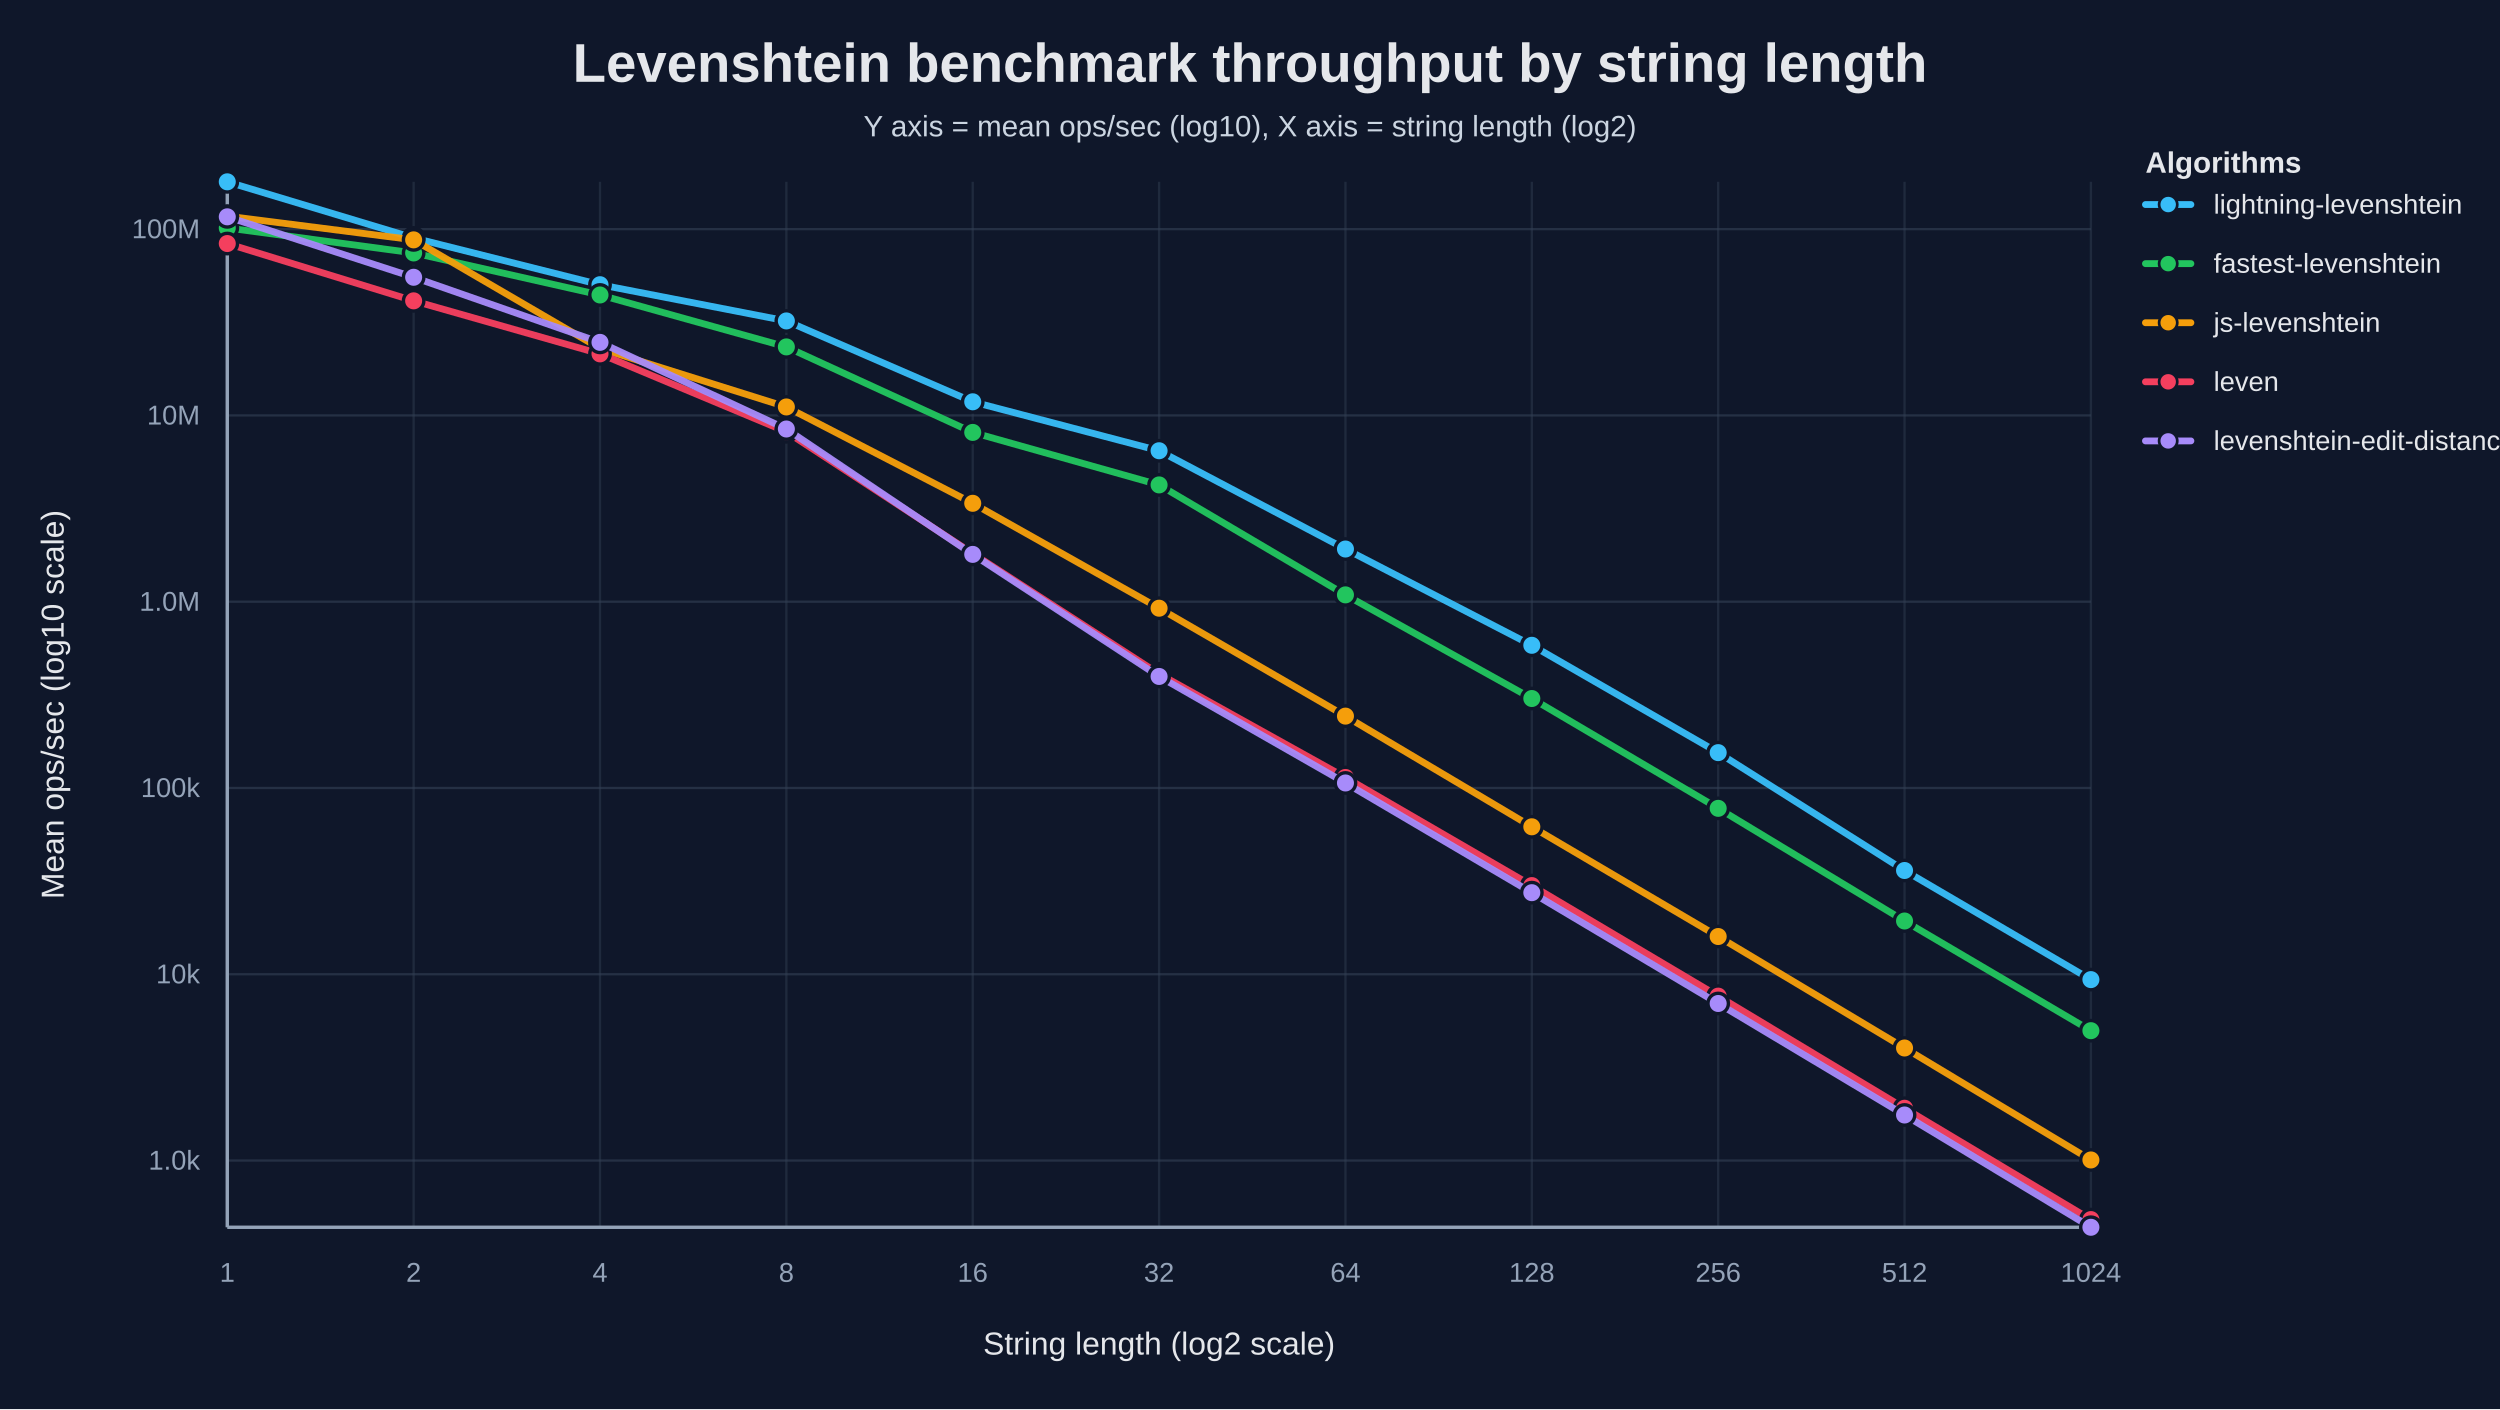
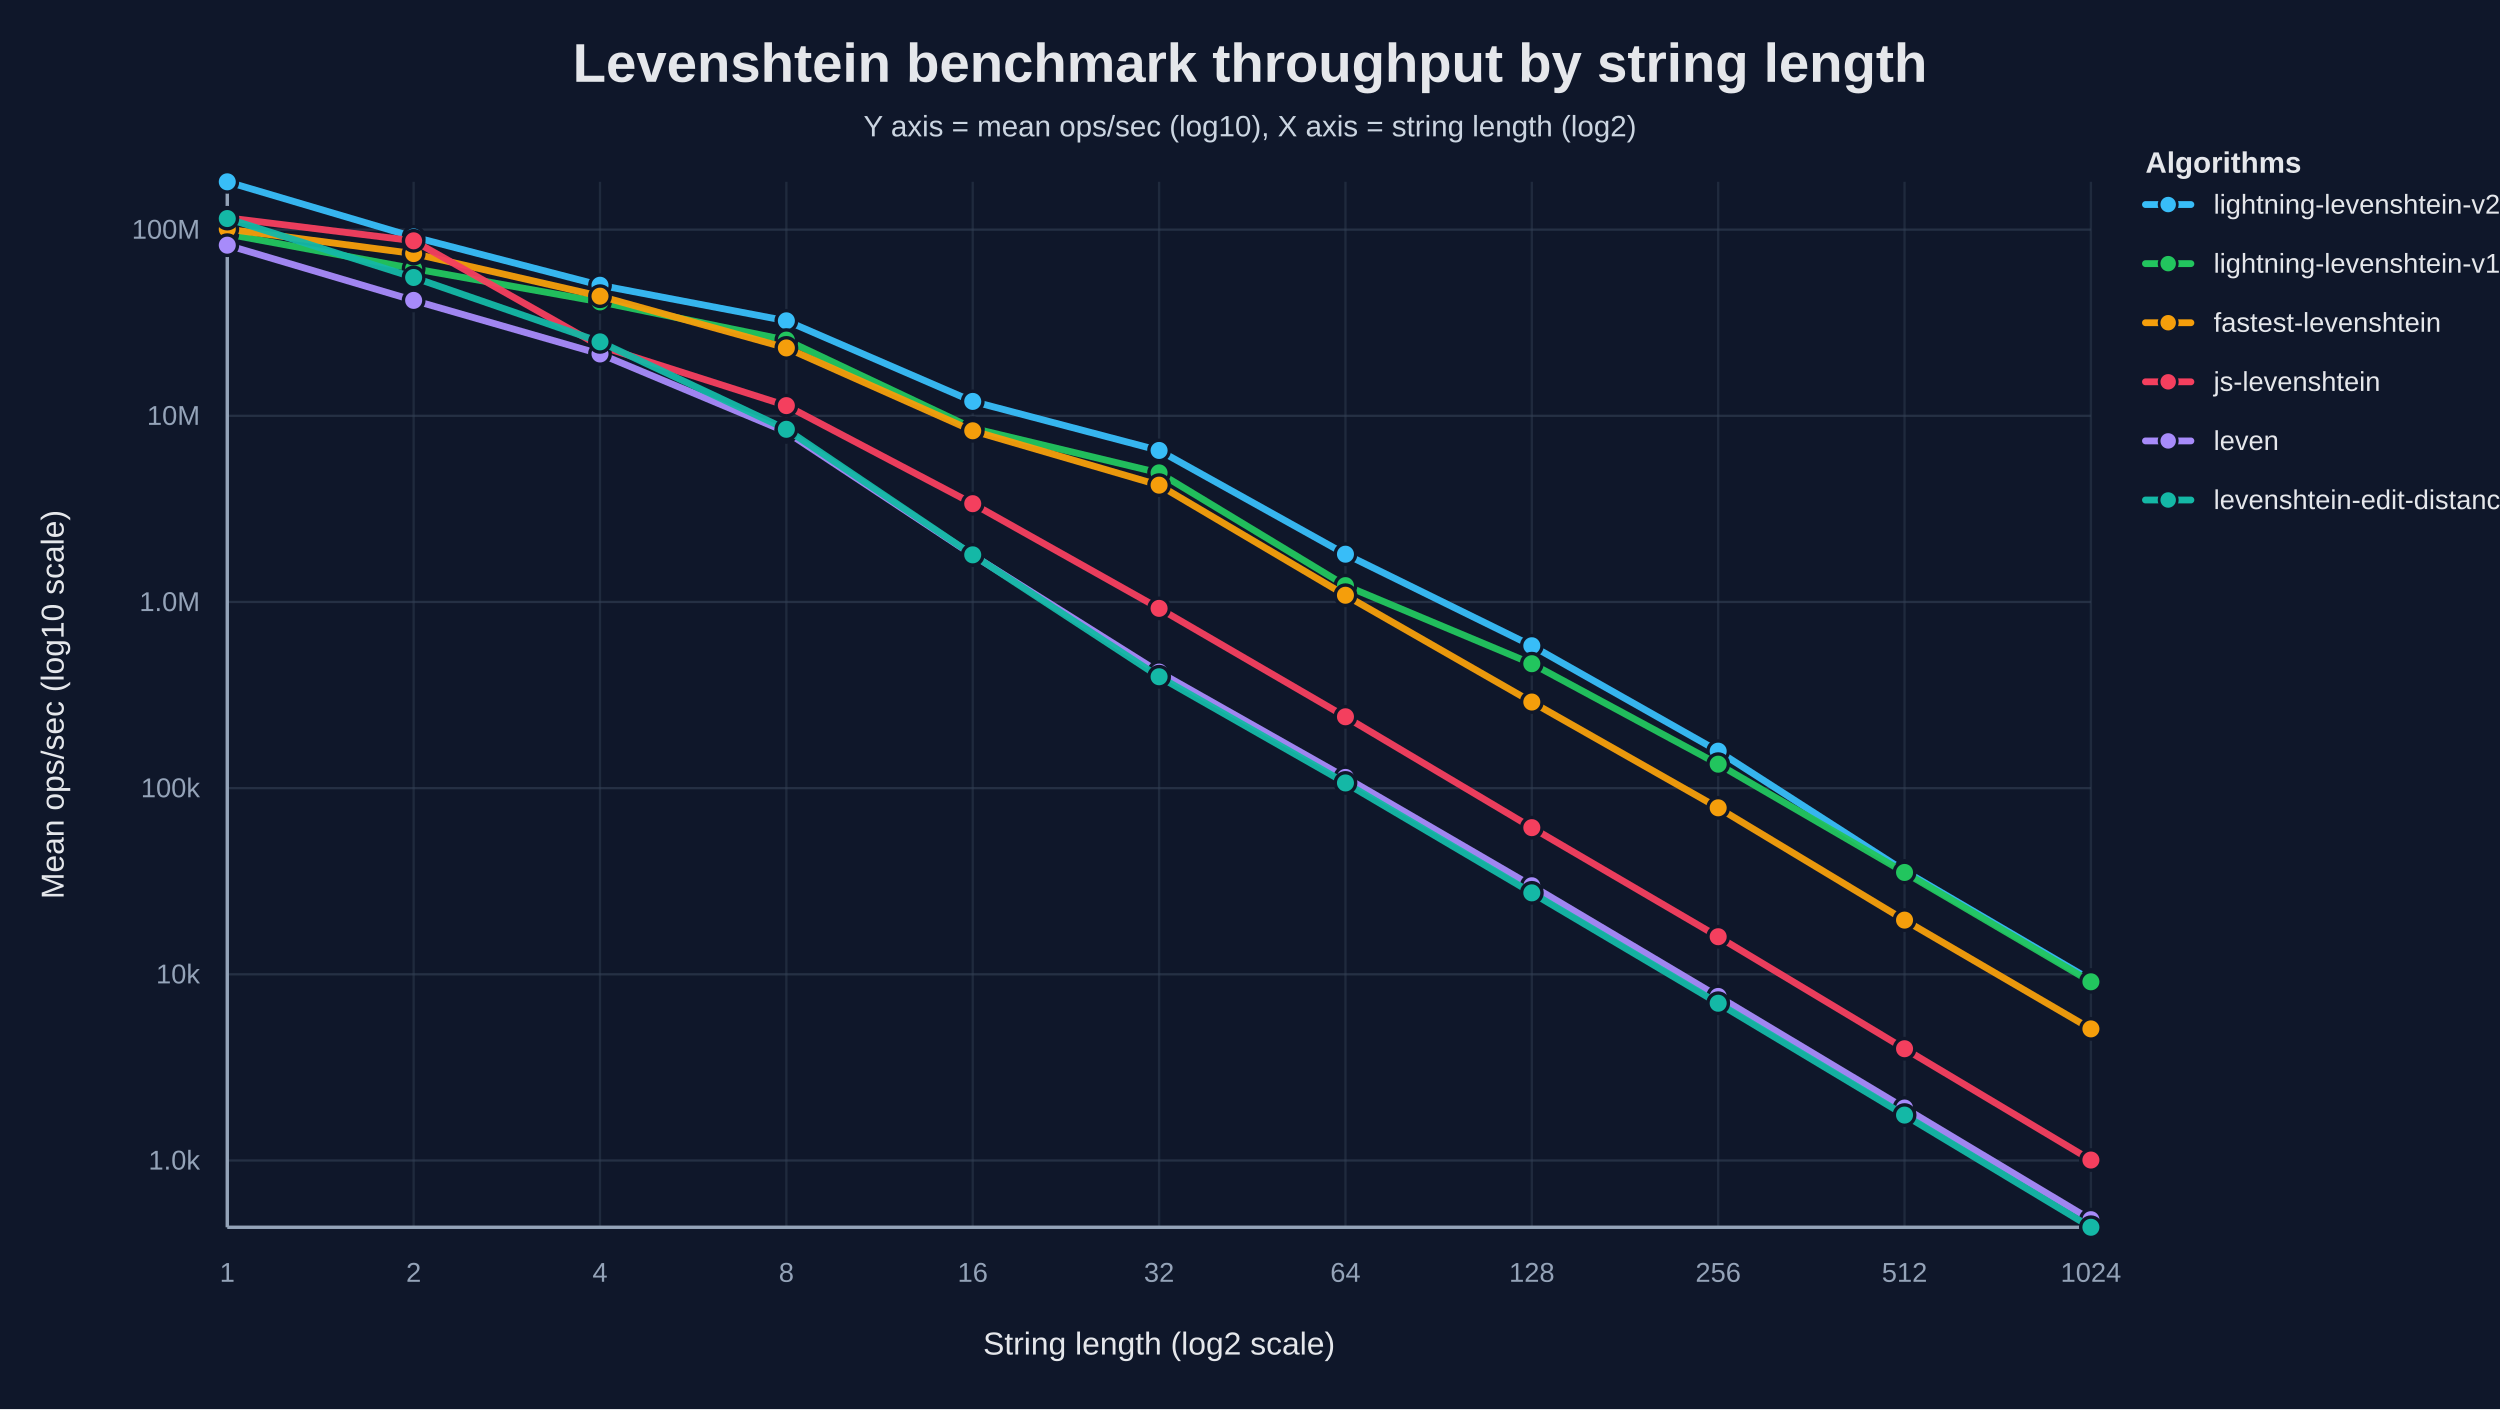
<svg xmlns="http://www.w3.org/2000/svg" width="1100" height="620" viewBox="0 0 1100 620" role="img" aria-label="Algorithm throughput by string length">
  <rect width="1100" height="620" fill="#0f172a" />
  <text x="550" y="36" text-anchor="middle" font-family="Arial, Helvetica, sans-serif" font-size="24" font-weight="700" fill="#e5e7eb">Levenshtein benchmark throughput by string length</text>
  <text x="550" y="60" text-anchor="middle" font-family="Arial, Helvetica, sans-serif" font-size="13" fill="#cbd5e1">Y axis = mean ops/sec (log10), X axis = string length (log2)</text>
-   <line x1="100" y1="510.639" x2="920" y2="510.639" stroke="#334155" stroke-width="1" opacity="0.6" />
-   <text x="88" y="514.639" text-anchor="end" font-family="Arial, Helvetica, sans-serif" font-size="12" fill="#94a3b8">1.0k</text>
-   <line x1="100" y1="428.675" x2="920" y2="428.675" stroke="#334155" stroke-width="1" opacity="0.6" />
-   <text x="88" y="432.675" text-anchor="end" font-family="Arial, Helvetica, sans-serif" font-size="12" fill="#94a3b8">10k</text>
-   <line x1="100" y1="346.711" x2="920" y2="346.711" stroke="#334155" stroke-width="1" opacity="0.6" />
-   <text x="88" y="350.711" text-anchor="end" font-family="Arial, Helvetica, sans-serif" font-size="12" fill="#94a3b8">100k</text>
-   <line x1="100" y1="264.747" x2="920" y2="264.747" stroke="#334155" stroke-width="1" opacity="0.6" />
-   <text x="88" y="268.747" text-anchor="end" font-family="Arial, Helvetica, sans-serif" font-size="12" fill="#94a3b8">1.0M</text>
-   <line x1="100" y1="182.783" x2="920" y2="182.783" stroke="#334155" stroke-width="1" opacity="0.6" />
-   <text x="88" y="186.783" text-anchor="end" font-family="Arial, Helvetica, sans-serif" font-size="12" fill="#94a3b8">10M</text>
-   <line x1="100" y1="100.818" x2="920" y2="100.818" stroke="#334155" stroke-width="1" opacity="0.6" />
-   <text x="88" y="104.818" text-anchor="end" font-family="Arial, Helvetica, sans-serif" font-size="12" fill="#94a3b8">100M</text>
+   <line x1="100" y1="510.618" x2="920" y2="510.618" stroke="#334155" stroke-width="1" opacity="0.6" />
+   <text x="88" y="514.618" text-anchor="end" font-family="Arial, Helvetica, sans-serif" font-size="12" fill="#94a3b8">1.0k</text>
+   <line x1="100" y1="428.701" x2="920" y2="428.701" stroke="#334155" stroke-width="1" opacity="0.6" />
+   <text x="88" y="432.701" text-anchor="end" font-family="Arial, Helvetica, sans-serif" font-size="12" fill="#94a3b8">10k</text>
+   <line x1="100" y1="346.785" x2="920" y2="346.785" stroke="#334155" stroke-width="1" opacity="0.6" />
+   <text x="88" y="350.785" text-anchor="end" font-family="Arial, Helvetica, sans-serif" font-size="12" fill="#94a3b8">100k</text>
+   <line x1="100" y1="264.868" x2="920" y2="264.868" stroke="#334155" stroke-width="1" opacity="0.6" />
+   <text x="88" y="268.868" text-anchor="end" font-family="Arial, Helvetica, sans-serif" font-size="12" fill="#94a3b8">1.0M</text>
+   <line x1="100" y1="182.952" x2="920" y2="182.952" stroke="#334155" stroke-width="1" opacity="0.6" />
+   <text x="88" y="186.952" text-anchor="end" font-family="Arial, Helvetica, sans-serif" font-size="12" fill="#94a3b8">10M</text>
+   <line x1="100" y1="101.035" x2="920" y2="101.035" stroke="#334155" stroke-width="1" opacity="0.6" />
+   <text x="88" y="105.035" text-anchor="end" font-family="Arial, Helvetica, sans-serif" font-size="12" fill="#94a3b8">100M</text>
  <line x1="100" y1="80" x2="100" y2="540" stroke="#334155" stroke-width="1" opacity="0.45" />
  <text x="100" y="564" text-anchor="middle" font-family="Arial, Helvetica, sans-serif" font-size="12" fill="#94a3b8">1</text>
  <line x1="182" y1="80" x2="182" y2="540" stroke="#334155" stroke-width="1" opacity="0.45" />
  <text x="182" y="564" text-anchor="middle" font-family="Arial, Helvetica, sans-serif" font-size="12" fill="#94a3b8">2</text>
  <line x1="264" y1="80" x2="264" y2="540" stroke="#334155" stroke-width="1" opacity="0.45" />
  <text x="264" y="564" text-anchor="middle" font-family="Arial, Helvetica, sans-serif" font-size="12" fill="#94a3b8">4</text>
  <line x1="346" y1="80" x2="346" y2="540" stroke="#334155" stroke-width="1" opacity="0.45" />
  <text x="346" y="564" text-anchor="middle" font-family="Arial, Helvetica, sans-serif" font-size="12" fill="#94a3b8">8</text>
  <line x1="428" y1="80" x2="428" y2="540" stroke="#334155" stroke-width="1" opacity="0.45" />
  <text x="428" y="564" text-anchor="middle" font-family="Arial, Helvetica, sans-serif" font-size="12" fill="#94a3b8">16</text>
  <line x1="510" y1="80" x2="510" y2="540" stroke="#334155" stroke-width="1" opacity="0.45" />
  <text x="510" y="564" text-anchor="middle" font-family="Arial, Helvetica, sans-serif" font-size="12" fill="#94a3b8">32</text>
  <line x1="592" y1="80" x2="592" y2="540" stroke="#334155" stroke-width="1" opacity="0.45" />
  <text x="592" y="564" text-anchor="middle" font-family="Arial, Helvetica, sans-serif" font-size="12" fill="#94a3b8">64</text>
  <line x1="674" y1="80" x2="674" y2="540" stroke="#334155" stroke-width="1" opacity="0.45" />
  <text x="674" y="564" text-anchor="middle" font-family="Arial, Helvetica, sans-serif" font-size="12" fill="#94a3b8">128</text>
  <line x1="756" y1="80" x2="756" y2="540" stroke="#334155" stroke-width="1" opacity="0.45" />
  <text x="756" y="564" text-anchor="middle" font-family="Arial, Helvetica, sans-serif" font-size="12" fill="#94a3b8">256</text>
  <line x1="838" y1="80" x2="838" y2="540" stroke="#334155" stroke-width="1" opacity="0.45" />
  <text x="838" y="564" text-anchor="middle" font-family="Arial, Helvetica, sans-serif" font-size="12" fill="#94a3b8">512</text>
  <line x1="920" y1="80" x2="920" y2="540" stroke="#334155" stroke-width="1" opacity="0.45" />
  <text x="920" y="564" text-anchor="middle" font-family="Arial, Helvetica, sans-serif" font-size="12" fill="#94a3b8">1024</text>
  <line x1="100" y1="80" x2="100" y2="540" stroke="#94a3b8" stroke-width="1.5" />
  <line x1="100" y1="540" x2="920" y2="540" stroke="#94a3b8" stroke-width="1.5" />
-   <path d="M 100.00 80.00 L 182.00 104.68 L 264.00 125.27 L 346.00 141.21 L 428.00 176.79 L 510.00 198.33 L 592.00 241.57 L 674.00 283.93 L 756.00 331.16 L 838.00 383.02 L 920.00 431.03" fill="none" stroke="#38bdf8" stroke-width="3" stroke-linecap="round" stroke-linejoin="round" opacity="0.95" />
+   <path d="M 100.00 80.00 L 182.00 104.24 L 264.00 125.51 L 346.00 141.16 L 428.00 176.62 L 510.00 198.20 L 592.00 243.85 L 674.00 284.13 L 756.00 330.51 L 838.00 383.21 L 920.00 431.18" fill="none" stroke="#38bdf8" stroke-width="3" stroke-linecap="round" stroke-linejoin="round" opacity="0.95" />
  <circle cx="100.00" cy="80.00" r="4.5" fill="#38bdf8" stroke="#0f172a" stroke-width="1.5" />
-   <circle cx="182.00" cy="104.68" r="4.5" fill="#38bdf8" stroke="#0f172a" stroke-width="1.5" />
-   <circle cx="264.00" cy="125.27" r="4.5" fill="#38bdf8" stroke="#0f172a" stroke-width="1.5" />
-   <circle cx="346.00" cy="141.21" r="4.5" fill="#38bdf8" stroke="#0f172a" stroke-width="1.5" />
-   <circle cx="428.00" cy="176.79" r="4.5" fill="#38bdf8" stroke="#0f172a" stroke-width="1.5" />
-   <circle cx="510.00" cy="198.33" r="4.5" fill="#38bdf8" stroke="#0f172a" stroke-width="1.5" />
-   <circle cx="592.00" cy="241.57" r="4.5" fill="#38bdf8" stroke="#0f172a" stroke-width="1.5" />
-   <circle cx="674.00" cy="283.93" r="4.5" fill="#38bdf8" stroke="#0f172a" stroke-width="1.5" />
-   <circle cx="756.00" cy="331.16" r="4.5" fill="#38bdf8" stroke="#0f172a" stroke-width="1.5" />
-   <circle cx="838.00" cy="383.02" r="4.5" fill="#38bdf8" stroke="#0f172a" stroke-width="1.5" />
-   <circle cx="920.00" cy="431.03" r="4.5" fill="#38bdf8" stroke="#0f172a" stroke-width="1.5" />
-   <path d="M 100.00 100.29 L 182.00 111.30 L 264.00 129.79 L 346.00 152.64 L 428.00 190.26 L 510.00 213.36 L 592.00 261.74 L 674.00 307.35 L 756.00 355.67 L 838.00 405.24 L 920.00 453.50" fill="none" stroke="#22c55e" stroke-width="3" stroke-linecap="round" stroke-linejoin="round" opacity="0.95" />
-   <circle cx="100.00" cy="100.29" r="4.5" fill="#22c55e" stroke="#0f172a" stroke-width="1.5" />
-   <circle cx="182.00" cy="111.30" r="4.5" fill="#22c55e" stroke="#0f172a" stroke-width="1.5" />
-   <circle cx="264.00" cy="129.79" r="4.5" fill="#22c55e" stroke="#0f172a" stroke-width="1.5" />
-   <circle cx="346.00" cy="152.64" r="4.5" fill="#22c55e" stroke="#0f172a" stroke-width="1.5" />
-   <circle cx="428.00" cy="190.26" r="4.5" fill="#22c55e" stroke="#0f172a" stroke-width="1.5" />
-   <circle cx="510.00" cy="213.36" r="4.5" fill="#22c55e" stroke="#0f172a" stroke-width="1.5" />
-   <circle cx="592.00" cy="261.74" r="4.5" fill="#22c55e" stroke="#0f172a" stroke-width="1.5" />
-   <circle cx="674.00" cy="307.35" r="4.5" fill="#22c55e" stroke="#0f172a" stroke-width="1.5" />
-   <circle cx="756.00" cy="355.67" r="4.5" fill="#22c55e" stroke="#0f172a" stroke-width="1.5" />
-   <circle cx="838.00" cy="405.24" r="4.5" fill="#22c55e" stroke="#0f172a" stroke-width="1.5" />
-   <circle cx="920.00" cy="453.50" r="4.5" fill="#22c55e" stroke="#0f172a" stroke-width="1.5" />
-   <path d="M 100.00 95.09 L 182.00 105.54 L 264.00 153.33 L 346.00 179.06 L 428.00 221.45 L 510.00 267.61 L 592.00 315.09 L 674.00 363.79 L 756.00 412.07 L 838.00 461.12 L 920.00 510.38" fill="none" stroke="#f59e0b" stroke-width="3" stroke-linecap="round" stroke-linejoin="round" opacity="0.95" />
-   <circle cx="100.00" cy="95.09" r="4.5" fill="#f59e0b" stroke="#0f172a" stroke-width="1.5" />
-   <circle cx="182.00" cy="105.54" r="4.5" fill="#f59e0b" stroke="#0f172a" stroke-width="1.5" />
-   <circle cx="264.00" cy="153.33" r="4.5" fill="#f59e0b" stroke="#0f172a" stroke-width="1.5" />
-   <circle cx="346.00" cy="179.06" r="4.5" fill="#f59e0b" stroke="#0f172a" stroke-width="1.5" />
-   <circle cx="428.00" cy="221.45" r="4.5" fill="#f59e0b" stroke="#0f172a" stroke-width="1.5" />
-   <circle cx="510.00" cy="267.61" r="4.5" fill="#f59e0b" stroke="#0f172a" stroke-width="1.5" />
-   <circle cx="592.00" cy="315.09" r="4.5" fill="#f59e0b" stroke="#0f172a" stroke-width="1.5" />
-   <circle cx="674.00" cy="363.79" r="4.5" fill="#f59e0b" stroke="#0f172a" stroke-width="1.5" />
-   <circle cx="756.00" cy="412.07" r="4.5" fill="#f59e0b" stroke="#0f172a" stroke-width="1.5" />
-   <circle cx="838.00" cy="461.12" r="4.5" fill="#f59e0b" stroke="#0f172a" stroke-width="1.5" />
-   <circle cx="920.00" cy="510.38" r="4.5" fill="#f59e0b" stroke="#0f172a" stroke-width="1.5" />
-   <path d="M 100.00 107.16 L 182.00 132.37 L 264.00 155.70 L 346.00 190.00 L 428.00 243.57 L 510.00 296.53 L 592.00 342.09 L 674.00 389.66 L 756.00 438.30 L 838.00 487.63 L 920.00 536.62" fill="none" stroke="#f43f5e" stroke-width="3" stroke-linecap="round" stroke-linejoin="round" opacity="0.95" />
-   <circle cx="100.00" cy="107.16" r="4.5" fill="#f43f5e" stroke="#0f172a" stroke-width="1.5" />
-   <circle cx="182.00" cy="132.37" r="4.5" fill="#f43f5e" stroke="#0f172a" stroke-width="1.5" />
-   <circle cx="264.00" cy="155.70" r="4.5" fill="#f43f5e" stroke="#0f172a" stroke-width="1.5" />
-   <circle cx="346.00" cy="190.00" r="4.5" fill="#f43f5e" stroke="#0f172a" stroke-width="1.5" />
-   <circle cx="428.00" cy="243.57" r="4.5" fill="#f43f5e" stroke="#0f172a" stroke-width="1.5" />
-   <circle cx="510.00" cy="296.53" r="4.5" fill="#f43f5e" stroke="#0f172a" stroke-width="1.5" />
-   <circle cx="592.00" cy="342.09" r="4.5" fill="#f43f5e" stroke="#0f172a" stroke-width="1.5" />
-   <circle cx="674.00" cy="389.66" r="4.5" fill="#f43f5e" stroke="#0f172a" stroke-width="1.5" />
-   <circle cx="756.00" cy="438.30" r="4.5" fill="#f43f5e" stroke="#0f172a" stroke-width="1.5" />
-   <circle cx="838.00" cy="487.63" r="4.5" fill="#f43f5e" stroke="#0f172a" stroke-width="1.5" />
-   <circle cx="920.00" cy="536.62" r="4.5" fill="#f43f5e" stroke="#0f172a" stroke-width="1.5" />
-   <path d="M 100.00 95.40 L 182.00 122.00 L 264.00 150.64 L 346.00 188.76 L 428.00 243.93 L 510.00 297.64 L 592.00 344.51 L 674.00 392.78 L 756.00 441.54 L 838.00 490.60 L 920.00 540.00" fill="none" stroke="#a78bfa" stroke-width="3" stroke-linecap="round" stroke-linejoin="round" opacity="0.95" />
-   <circle cx="100.00" cy="95.40" r="4.5" fill="#a78bfa" stroke="#0f172a" stroke-width="1.5" />
-   <circle cx="182.00" cy="122.00" r="4.5" fill="#a78bfa" stroke="#0f172a" stroke-width="1.5" />
-   <circle cx="264.00" cy="150.64" r="4.5" fill="#a78bfa" stroke="#0f172a" stroke-width="1.5" />
-   <circle cx="346.00" cy="188.76" r="4.5" fill="#a78bfa" stroke="#0f172a" stroke-width="1.5" />
-   <circle cx="428.00" cy="243.93" r="4.5" fill="#a78bfa" stroke="#0f172a" stroke-width="1.5" />
-   <circle cx="510.00" cy="297.64" r="4.5" fill="#a78bfa" stroke="#0f172a" stroke-width="1.5" />
-   <circle cx="592.00" cy="344.51" r="4.5" fill="#a78bfa" stroke="#0f172a" stroke-width="1.5" />
-   <circle cx="674.00" cy="392.78" r="4.5" fill="#a78bfa" stroke="#0f172a" stroke-width="1.5" />
-   <circle cx="756.00" cy="441.54" r="4.5" fill="#a78bfa" stroke="#0f172a" stroke-width="1.5" />
-   <circle cx="838.00" cy="490.60" r="4.5" fill="#a78bfa" stroke="#0f172a" stroke-width="1.5" />
-   <circle cx="920.00" cy="540.00" r="4.5" fill="#a78bfa" stroke="#0f172a" stroke-width="1.5" />
+   <circle cx="182.00" cy="104.24" r="4.5" fill="#38bdf8" stroke="#0f172a" stroke-width="1.5" />
+   <circle cx="264.00" cy="125.51" r="4.5" fill="#38bdf8" stroke="#0f172a" stroke-width="1.5" />
+   <circle cx="346.00" cy="141.16" r="4.5" fill="#38bdf8" stroke="#0f172a" stroke-width="1.5" />
+   <circle cx="428.00" cy="176.62" r="4.5" fill="#38bdf8" stroke="#0f172a" stroke-width="1.5" />
+   <circle cx="510.00" cy="198.20" r="4.5" fill="#38bdf8" stroke="#0f172a" stroke-width="1.5" />
+   <circle cx="592.00" cy="243.85" r="4.5" fill="#38bdf8" stroke="#0f172a" stroke-width="1.5" />
+   <circle cx="674.00" cy="284.13" r="4.5" fill="#38bdf8" stroke="#0f172a" stroke-width="1.5" />
+   <circle cx="756.00" cy="330.51" r="4.5" fill="#38bdf8" stroke="#0f172a" stroke-width="1.5" />
+   <circle cx="838.00" cy="383.21" r="4.5" fill="#38bdf8" stroke="#0f172a" stroke-width="1.5" />
+   <circle cx="920.00" cy="431.18" r="4.5" fill="#38bdf8" stroke="#0f172a" stroke-width="1.5" />
+   <path d="M 100.00 103.00 L 182.00 118.20 L 264.00 132.84 L 346.00 149.64 L 428.00 188.41 L 510.00 208.06 L 592.00 257.67 L 674.00 292.03 L 756.00 336.24 L 838.00 383.88 L 920.00 431.99" fill="none" stroke="#22c55e" stroke-width="3" stroke-linecap="round" stroke-linejoin="round" opacity="0.95" />
+   <circle cx="100.00" cy="103.00" r="4.5" fill="#22c55e" stroke="#0f172a" stroke-width="1.5" />
+   <circle cx="182.00" cy="118.20" r="4.5" fill="#22c55e" stroke="#0f172a" stroke-width="1.5" />
+   <circle cx="264.00" cy="132.84" r="4.5" fill="#22c55e" stroke="#0f172a" stroke-width="1.5" />
+   <circle cx="346.00" cy="149.64" r="4.5" fill="#22c55e" stroke="#0f172a" stroke-width="1.5" />
+   <circle cx="428.00" cy="188.41" r="4.5" fill="#22c55e" stroke="#0f172a" stroke-width="1.5" />
+   <circle cx="510.00" cy="208.06" r="4.5" fill="#22c55e" stroke="#0f172a" stroke-width="1.5" />
+   <circle cx="592.00" cy="257.67" r="4.5" fill="#22c55e" stroke="#0f172a" stroke-width="1.5" />
+   <circle cx="674.00" cy="292.03" r="4.5" fill="#22c55e" stroke="#0f172a" stroke-width="1.5" />
+   <circle cx="756.00" cy="336.24" r="4.5" fill="#22c55e" stroke="#0f172a" stroke-width="1.5" />
+   <circle cx="838.00" cy="383.88" r="4.5" fill="#22c55e" stroke="#0f172a" stroke-width="1.5" />
+   <circle cx="920.00" cy="431.99" r="4.5" fill="#22c55e" stroke="#0f172a" stroke-width="1.5" />
+   <path d="M 100.00 100.81 L 182.00 111.58 L 264.00 130.32 L 346.00 153.09 L 428.00 189.55 L 510.00 213.47 L 592.00 261.91 L 674.00 308.89 L 756.00 355.44 L 838.00 404.85 L 920.00 452.71" fill="none" stroke="#f59e0b" stroke-width="3" stroke-linecap="round" stroke-linejoin="round" opacity="0.95" />
+   <circle cx="100.00" cy="100.81" r="4.5" fill="#f59e0b" stroke="#0f172a" stroke-width="1.5" />
+   <circle cx="182.00" cy="111.58" r="4.5" fill="#f59e0b" stroke="#0f172a" stroke-width="1.5" />
+   <circle cx="264.00" cy="130.32" r="4.5" fill="#f59e0b" stroke="#0f172a" stroke-width="1.5" />
+   <circle cx="346.00" cy="153.09" r="4.5" fill="#f59e0b" stroke="#0f172a" stroke-width="1.5" />
+   <circle cx="428.00" cy="189.55" r="4.5" fill="#f59e0b" stroke="#0f172a" stroke-width="1.5" />
+   <circle cx="510.00" cy="213.47" r="4.5" fill="#f59e0b" stroke="#0f172a" stroke-width="1.5" />
+   <circle cx="592.00" cy="261.91" r="4.5" fill="#f59e0b" stroke="#0f172a" stroke-width="1.5" />
+   <circle cx="674.00" cy="308.89" r="4.5" fill="#f59e0b" stroke="#0f172a" stroke-width="1.5" />
+   <circle cx="756.00" cy="355.44" r="4.5" fill="#f59e0b" stroke="#0f172a" stroke-width="1.5" />
+   <circle cx="838.00" cy="404.85" r="4.5" fill="#f59e0b" stroke="#0f172a" stroke-width="1.5" />
+   <circle cx="920.00" cy="452.71" r="4.5" fill="#f59e0b" stroke="#0f172a" stroke-width="1.5" />
+   <path d="M 100.00 95.82 L 182.00 105.96 L 264.00 152.30 L 346.00 178.47 L 428.00 221.62 L 510.00 267.68 L 592.00 315.38 L 674.00 364.17 L 756.00 412.16 L 838.00 461.44 L 920.00 510.42" fill="none" stroke="#f43f5e" stroke-width="3" stroke-linecap="round" stroke-linejoin="round" opacity="0.95" />
+   <circle cx="100.00" cy="95.82" r="4.5" fill="#f43f5e" stroke="#0f172a" stroke-width="1.5" />
+   <circle cx="182.00" cy="105.96" r="4.5" fill="#f43f5e" stroke="#0f172a" stroke-width="1.5" />
+   <circle cx="264.00" cy="152.30" r="4.5" fill="#f43f5e" stroke="#0f172a" stroke-width="1.5" />
+   <circle cx="346.00" cy="178.47" r="4.5" fill="#f43f5e" stroke="#0f172a" stroke-width="1.5" />
+   <circle cx="428.00" cy="221.62" r="4.5" fill="#f43f5e" stroke="#0f172a" stroke-width="1.5" />
+   <circle cx="510.00" cy="267.68" r="4.5" fill="#f43f5e" stroke="#0f172a" stroke-width="1.5" />
+   <circle cx="592.00" cy="315.38" r="4.5" fill="#f43f5e" stroke="#0f172a" stroke-width="1.5" />
+   <circle cx="674.00" cy="364.17" r="4.5" fill="#f43f5e" stroke="#0f172a" stroke-width="1.5" />
+   <circle cx="756.00" cy="412.16" r="4.5" fill="#f43f5e" stroke="#0f172a" stroke-width="1.5" />
+   <circle cx="838.00" cy="461.44" r="4.5" fill="#f43f5e" stroke="#0f172a" stroke-width="1.5" />
+   <circle cx="920.00" cy="510.42" r="4.5" fill="#f43f5e" stroke="#0f172a" stroke-width="1.5" />
+   <path d="M 100.00 107.88 L 182.00 132.17 L 264.00 155.75 L 346.00 190.06 L 428.00 244.25 L 510.00 295.71 L 592.00 342.06 L 674.00 389.73 L 756.00 438.43 L 838.00 487.54 L 920.00 536.66" fill="none" stroke="#a78bfa" stroke-width="3" stroke-linecap="round" stroke-linejoin="round" opacity="0.95" />
+   <circle cx="100.00" cy="107.88" r="4.5" fill="#a78bfa" stroke="#0f172a" stroke-width="1.5" />
+   <circle cx="182.00" cy="132.17" r="4.5" fill="#a78bfa" stroke="#0f172a" stroke-width="1.5" />
+   <circle cx="264.00" cy="155.75" r="4.5" fill="#a78bfa" stroke="#0f172a" stroke-width="1.5" />
+   <circle cx="346.00" cy="190.06" r="4.5" fill="#a78bfa" stroke="#0f172a" stroke-width="1.5" />
+   <circle cx="428.00" cy="244.25" r="4.5" fill="#a78bfa" stroke="#0f172a" stroke-width="1.5" />
+   <circle cx="510.00" cy="295.71" r="4.5" fill="#a78bfa" stroke="#0f172a" stroke-width="1.5" />
+   <circle cx="592.00" cy="342.06" r="4.5" fill="#a78bfa" stroke="#0f172a" stroke-width="1.5" />
+   <circle cx="674.00" cy="389.73" r="4.5" fill="#a78bfa" stroke="#0f172a" stroke-width="1.5" />
+   <circle cx="756.00" cy="438.43" r="4.5" fill="#a78bfa" stroke="#0f172a" stroke-width="1.5" />
+   <circle cx="838.00" cy="487.54" r="4.5" fill="#a78bfa" stroke="#0f172a" stroke-width="1.5" />
+   <circle cx="920.00" cy="536.66" r="4.5" fill="#a78bfa" stroke="#0f172a" stroke-width="1.5" />
+   <path d="M 100.00 96.16 L 182.00 122.09 L 264.00 150.42 L 346.00 188.89 L 428.00 244.13 L 510.00 297.77 L 592.00 344.50 L 674.00 392.86 L 756.00 441.43 L 838.00 490.64 L 920.00 540.00" fill="none" stroke="#14b8a6" stroke-width="3" stroke-linecap="round" stroke-linejoin="round" opacity="0.95" />
+   <circle cx="100.00" cy="96.16" r="4.5" fill="#14b8a6" stroke="#0f172a" stroke-width="1.5" />
+   <circle cx="182.00" cy="122.09" r="4.5" fill="#14b8a6" stroke="#0f172a" stroke-width="1.5" />
+   <circle cx="264.00" cy="150.42" r="4.5" fill="#14b8a6" stroke="#0f172a" stroke-width="1.5" />
+   <circle cx="346.00" cy="188.89" r="4.5" fill="#14b8a6" stroke="#0f172a" stroke-width="1.5" />
+   <circle cx="428.00" cy="244.13" r="4.5" fill="#14b8a6" stroke="#0f172a" stroke-width="1.5" />
+   <circle cx="510.00" cy="297.77" r="4.5" fill="#14b8a6" stroke="#0f172a" stroke-width="1.5" />
+   <circle cx="592.00" cy="344.50" r="4.5" fill="#14b8a6" stroke="#0f172a" stroke-width="1.5" />
+   <circle cx="674.00" cy="392.86" r="4.5" fill="#14b8a6" stroke="#0f172a" stroke-width="1.5" />
+   <circle cx="756.00" cy="441.43" r="4.5" fill="#14b8a6" stroke="#0f172a" stroke-width="1.5" />
+   <circle cx="838.00" cy="490.64" r="4.5" fill="#14b8a6" stroke="#0f172a" stroke-width="1.5" />
+   <circle cx="920.00" cy="540.00" r="4.5" fill="#14b8a6" stroke="#0f172a" stroke-width="1.5" />
  <text x="510" y="596" text-anchor="middle" font-family="Arial, Helvetica, sans-serif" font-size="14" fill="#e5e7eb">String length (log2 scale)</text>
  <text x="28" y="310" text-anchor="middle" font-family="Arial, Helvetica, sans-serif" font-size="14" fill="#e5e7eb" transform="rotate(-90 28 310)">Mean ops/sec (log10 scale)</text>
  <g>
    <text x="944" y="76" font-family="Arial, Helvetica, sans-serif" font-size="13" font-weight="700" fill="#e5e7eb">Algorithms</text>
    <line x1="944" y1="90" x2="964" y2="90" stroke="#38bdf8" stroke-width="3" stroke-linecap="round" />
    <circle cx="954" cy="90" r="4" fill="#38bdf8" stroke="#0f172a" stroke-width="1.2" />
-     <text x="974" y="94" font-family="Arial, Helvetica, sans-serif" font-size="12" fill="#e5e7eb">lightning-levenshtein</text>
+     <text x="974" y="94" font-family="Arial, Helvetica, sans-serif" font-size="12" fill="#e5e7eb">lightning-levenshtein-v2</text>
    <line x1="944" y1="116" x2="964" y2="116" stroke="#22c55e" stroke-width="3" stroke-linecap="round" />
    <circle cx="954" cy="116" r="4" fill="#22c55e" stroke="#0f172a" stroke-width="1.2" />
-     <text x="974" y="120" font-family="Arial, Helvetica, sans-serif" font-size="12" fill="#e5e7eb">fastest-levenshtein</text>
+     <text x="974" y="120" font-family="Arial, Helvetica, sans-serif" font-size="12" fill="#e5e7eb">lightning-levenshtein-v1</text>
    <line x1="944" y1="142" x2="964" y2="142" stroke="#f59e0b" stroke-width="3" stroke-linecap="round" />
    <circle cx="954" cy="142" r="4" fill="#f59e0b" stroke="#0f172a" stroke-width="1.2" />
-     <text x="974" y="146" font-family="Arial, Helvetica, sans-serif" font-size="12" fill="#e5e7eb">js-levenshtein</text>
+     <text x="974" y="146" font-family="Arial, Helvetica, sans-serif" font-size="12" fill="#e5e7eb">fastest-levenshtein</text>
    <line x1="944" y1="168" x2="964" y2="168" stroke="#f43f5e" stroke-width="3" stroke-linecap="round" />
    <circle cx="954" cy="168" r="4" fill="#f43f5e" stroke="#0f172a" stroke-width="1.2" />
-     <text x="974" y="172" font-family="Arial, Helvetica, sans-serif" font-size="12" fill="#e5e7eb">leven</text>
+     <text x="974" y="172" font-family="Arial, Helvetica, sans-serif" font-size="12" fill="#e5e7eb">js-levenshtein</text>
    <line x1="944" y1="194" x2="964" y2="194" stroke="#a78bfa" stroke-width="3" stroke-linecap="round" />
    <circle cx="954" cy="194" r="4" fill="#a78bfa" stroke="#0f172a" stroke-width="1.2" />
-     <text x="974" y="198" font-family="Arial, Helvetica, sans-serif" font-size="12" fill="#e5e7eb">levenshtein-edit-distance</text>
+     <text x="974" y="198" font-family="Arial, Helvetica, sans-serif" font-size="12" fill="#e5e7eb">leven</text>
+     <line x1="944" y1="220" x2="964" y2="220" stroke="#14b8a6" stroke-width="3" stroke-linecap="round" />
+     <circle cx="954" cy="220" r="4" fill="#14b8a6" stroke="#0f172a" stroke-width="1.2" />
+     <text x="974" y="224" font-family="Arial, Helvetica, sans-serif" font-size="12" fill="#e5e7eb">levenshtein-edit-distance</text>
  </g>
</svg>
